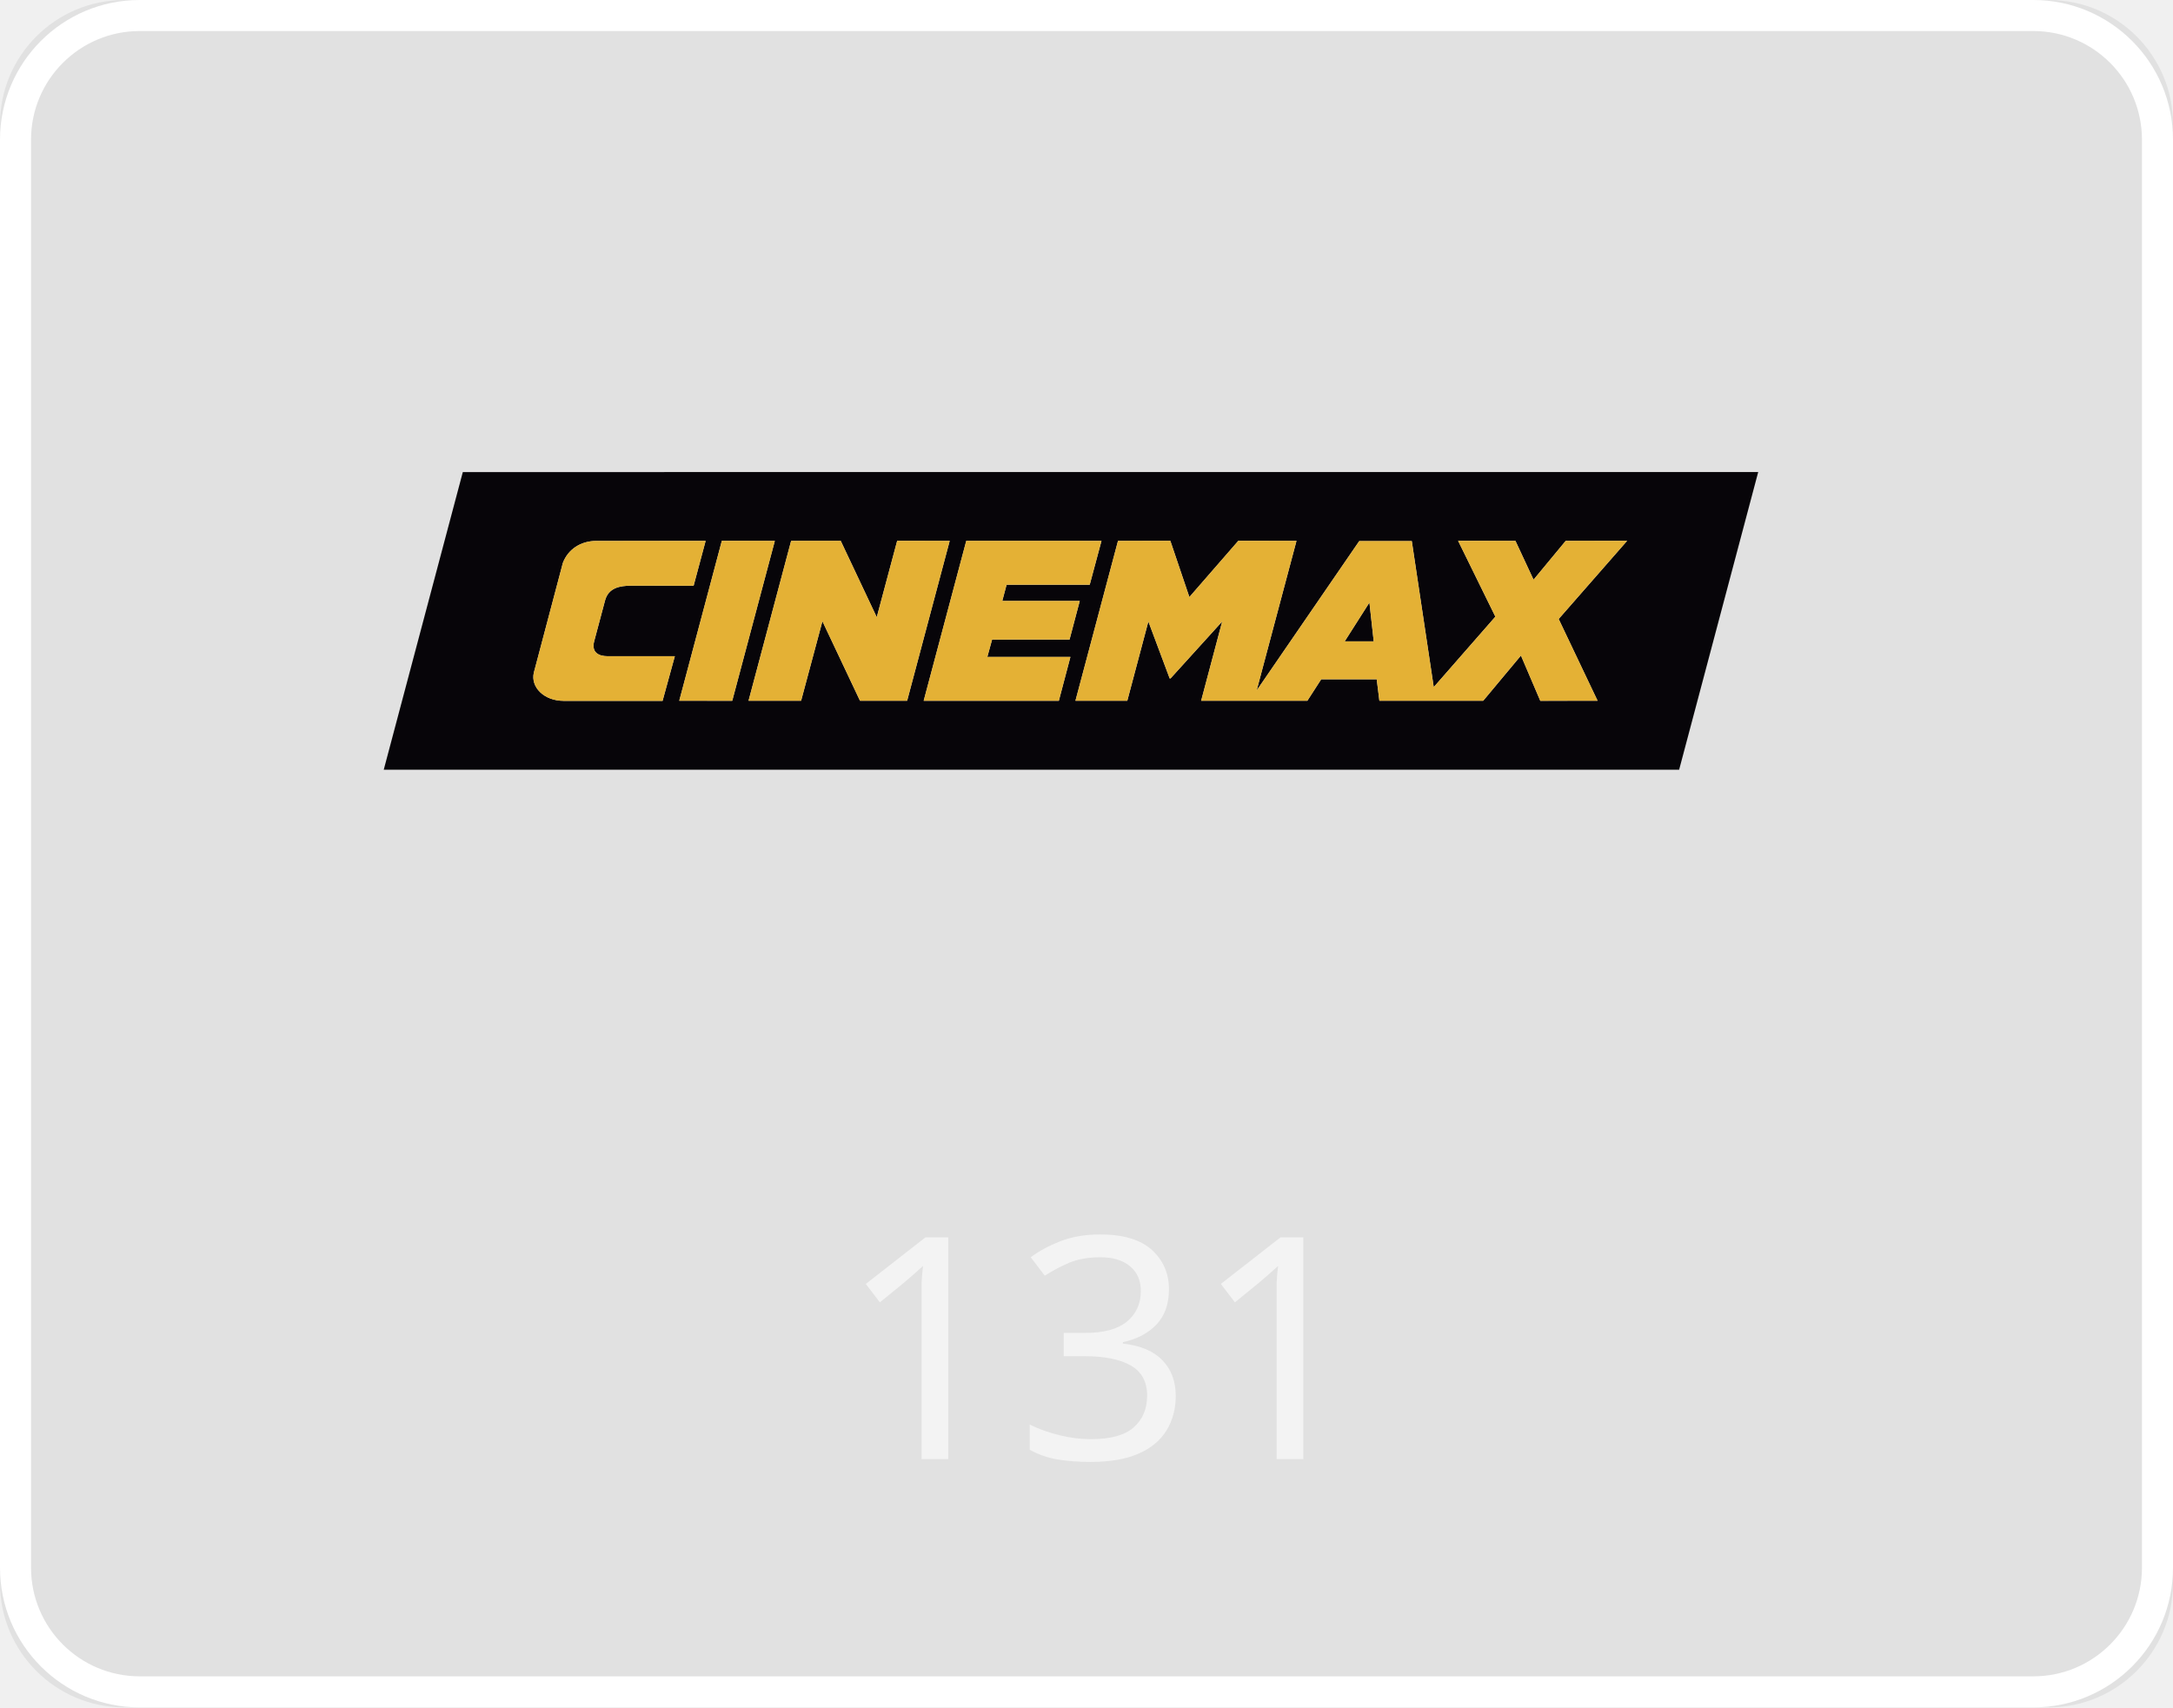
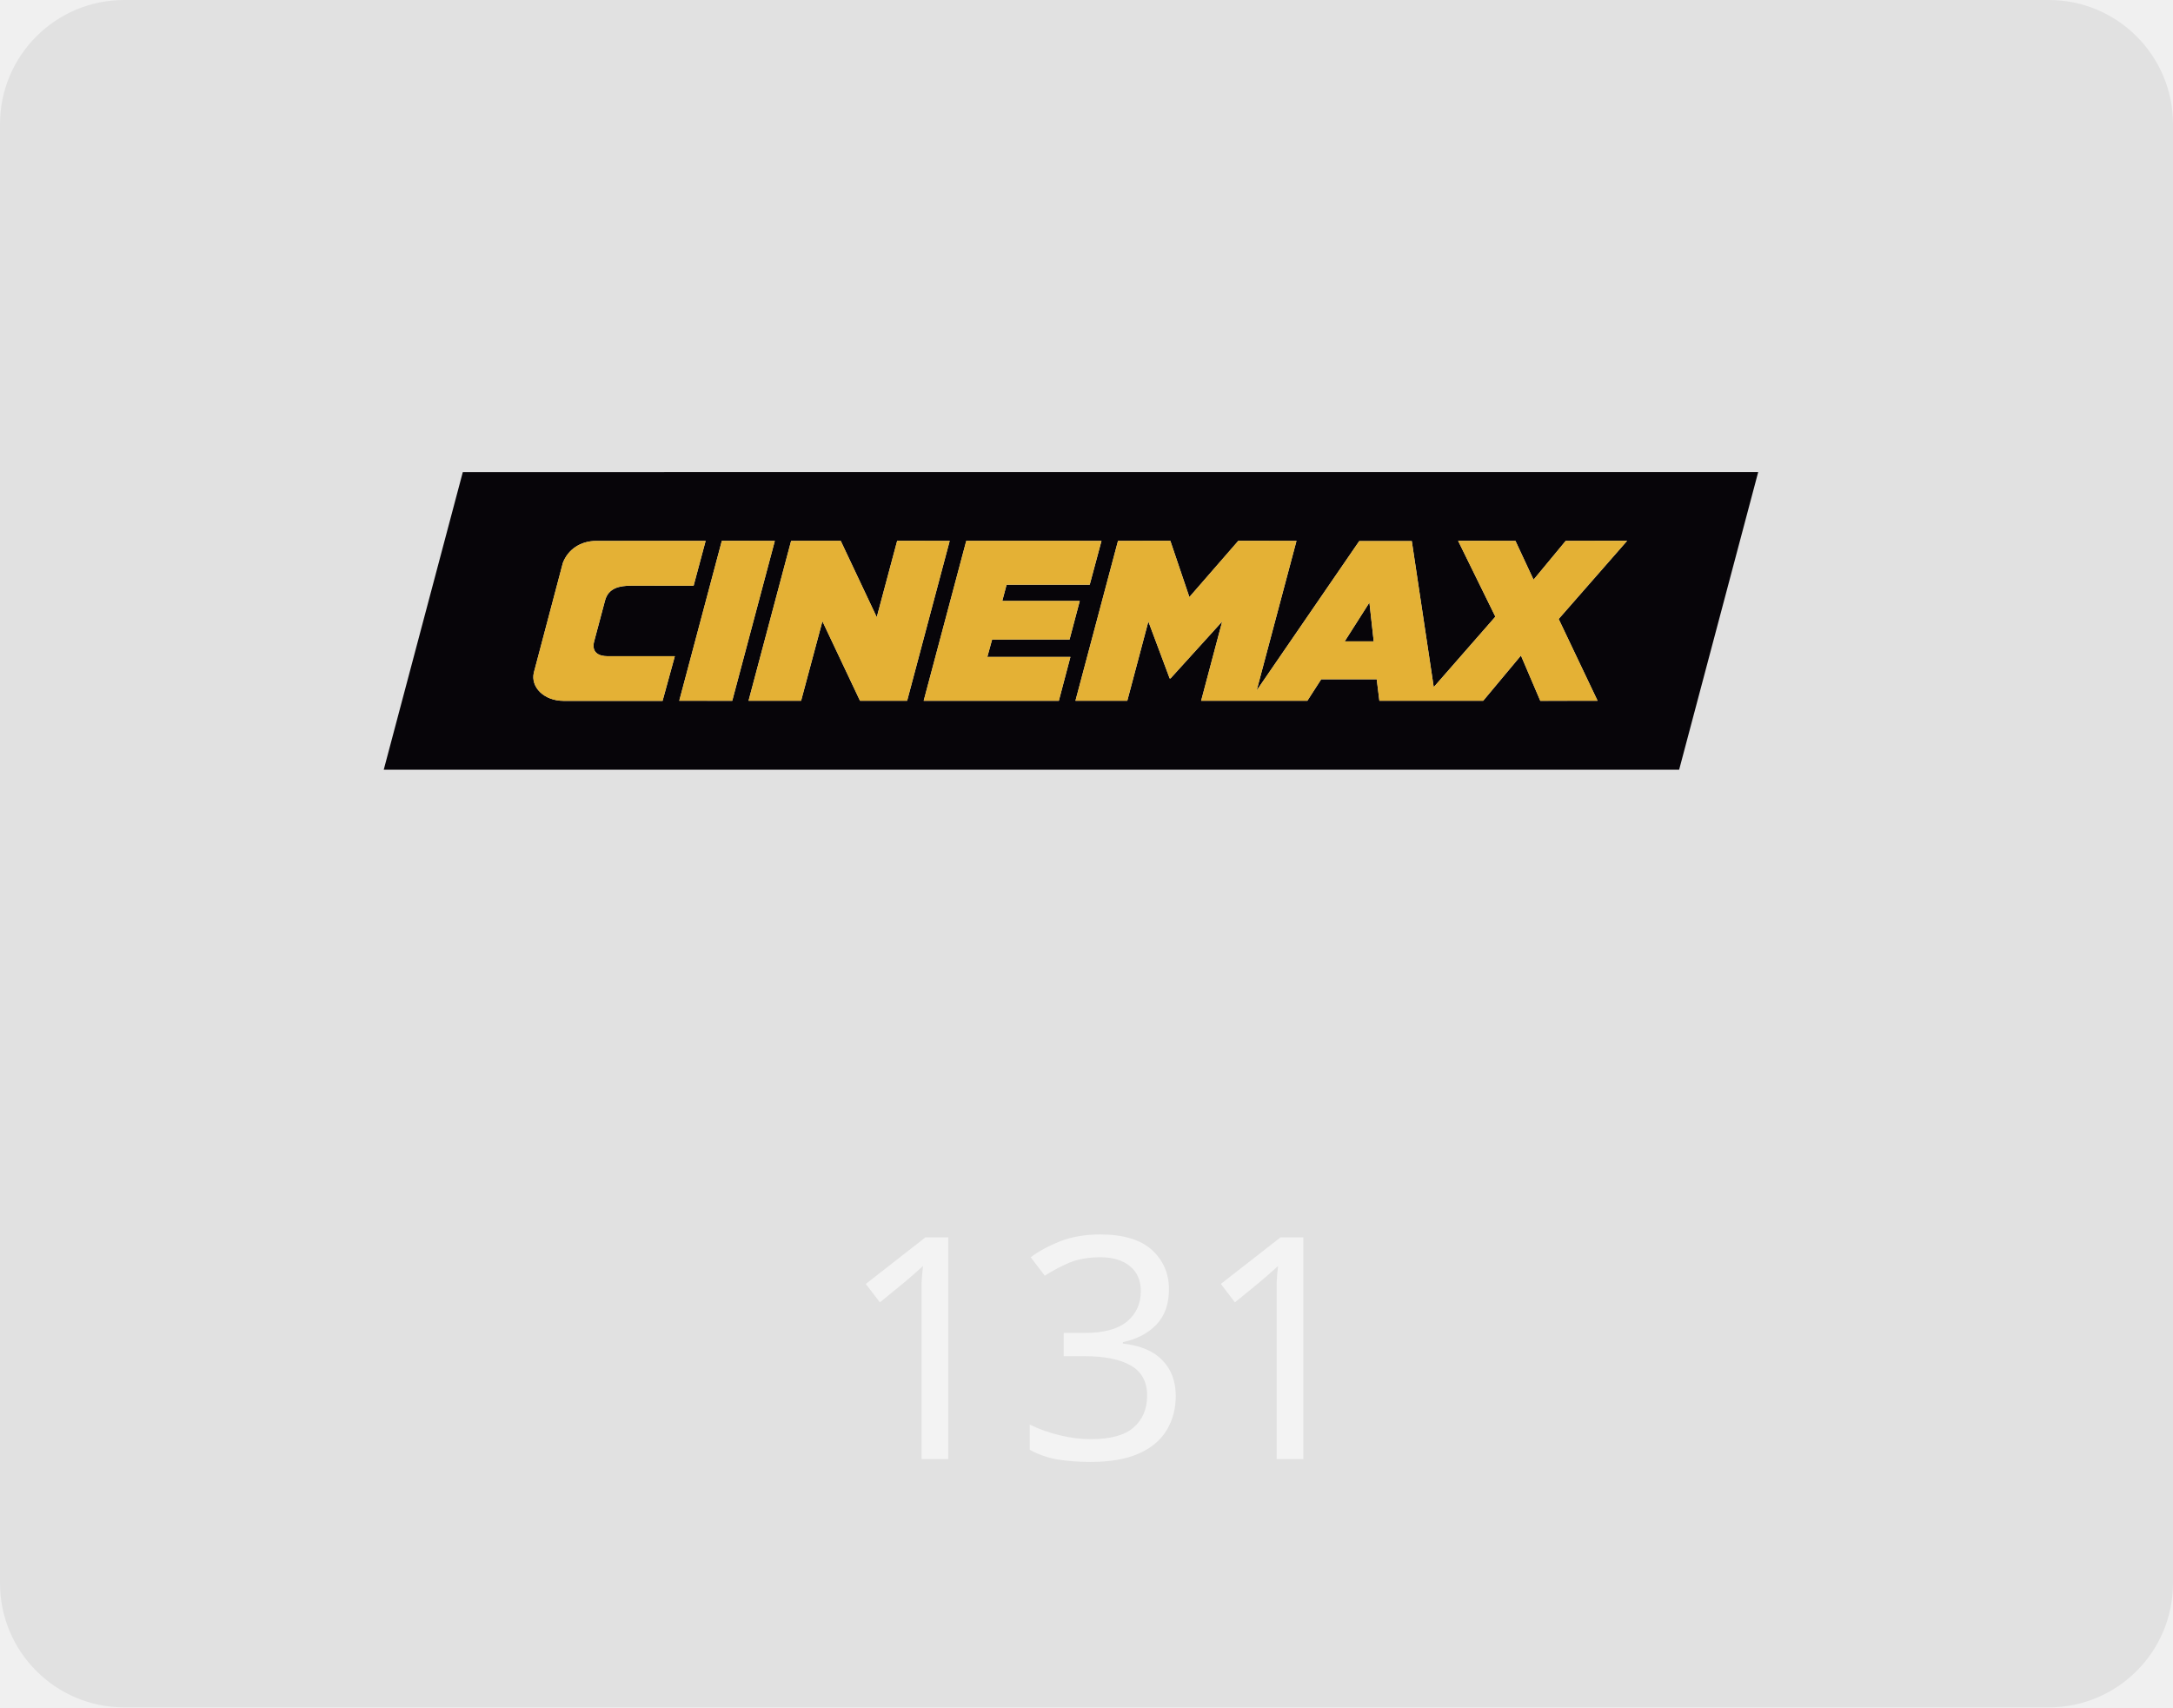
<svg xmlns="http://www.w3.org/2000/svg" xmlns:xlink="http://www.w3.org/1999/xlink" width="70px" height="55px" viewBox="0 0 70 55" version="1.1">
  <defs>
    <rect id="path-1" x="0" y="0" width="70" height="55" rx="4" />
  </defs>
  <g id="Designs" stroke="none" stroke-width="1" fill="none" fill-rule="evenodd">
    <g id="002---MCGL---En-Vivo---Default" transform="translate(-450, -795)">
      <g id="Section-1---Puede-ver" transform="translate(0, 679)">
        <g id="On-Demand-Destacados---x4" transform="translate(40, 116)">
          <g id="Películas">
            <g id="Título-Película---x1">
              <g id="Group" transform="translate(410, 0)">
                <g id="señal-title">
                  <g id="Rectangle" style="mix-blend-mode: overlay;">
                    <use fill="#000204" fill-rule="evenodd" style="mix-blend-mode: multiply;" xlink:href="#path-1" />
-                     <rect stroke="#FFFFFF" stroke-width="1" x="0.5" y="0.5" width="69" height="54" rx="4" />
                  </g>
                  <text id="131" font-family="Poppins-Light, Poppins" font-size="10" font-weight="300" fill="#FFFFFF" fill-opacity="0.6">
                    <tspan x="27" y="47">131</tspan>
                  </text>
                  <g id="2292" transform="translate(12, 15)" fill-rule="nonzero">
                    <path d="M32.114,4.41 L32.252,5.661 L31.318,5.66 L32.114,4.41 Z M44.638,0.206 L42.091,9.794 L0.362,9.794 L2.909,0.207 L44.638,0.206 Z M38.21,4.94 L40.415,2.422 L38.437,2.423 L37.401,3.674 L36.818,2.423 L34.971,2.422 L36.171,4.865 L34.186,7.134 L33.479,2.43 L31.786,2.43 L28.481,7.244 L29.765,2.423 L27.89,2.422 L26.314,4.233 L25.701,2.422 L24.015,2.423 L22.644,7.574 L24.314,7.574 L24.993,5.02 L25.679,6.853 L25.708,6.853 L27.371,5.02 L26.693,7.574 L28.255,7.574 L28.393,7.574 L30.115,7.574 L30.561,6.882 L32.349,6.882 L32.435,7.574 L33.801,7.574 L34.253,7.574 L35.779,7.574 L36.995,6.117 L37.618,7.575 L39.464,7.574 L38.21,4.94 Z M20.287,4.358 L20.426,3.836 L23.104,3.836 L23.483,2.423 L19.127,2.423 L17.755,7.575 L22.109,7.575 L22.482,6.162 L19.805,6.162 L19.959,5.603 L22.454,5.602 L22.783,4.359 L20.287,4.359 L20.287,4.358 Z M12.113,7.574 L13.806,7.574 L14.493,5.013 L15.704,7.574 L17.222,7.574 L18.593,2.423 L16.901,2.422 L16.243,4.881 L15.083,2.423 L13.485,2.423 L12.113,7.574 Z M12.96,2.423 L11.253,2.422 L9.881,7.574 L11.588,7.575 L12.96,2.423 Z M5.196,6.671 C5.091,7.133 5.519,7.576 6.157,7.577 C6.159,7.577 6.159,7.577 6.16,7.577 L9.344,7.577 L9.739,6.138 L7.575,6.139 C7.288,6.139 7.045,6.019 7.141,5.657 L7.489,4.351 C7.596,3.936 7.963,3.867 8.339,3.867 L10.344,3.868 L10.731,2.424 L7.205,2.425 C6.713,2.425 6.3,2.69 6.131,3.135 L5.196,6.671 Z" id="Shape" fill="#070509" />
                    <g id="Group" transform="translate(4.957627, 2.307692)" fill="#E4B135">
                      <polygon id="Shape" points="6.295 0.114 4.923 5.266 6.631 5.266 8.003 0.115" />
                      <polygon id="Shape" points="11.943 0.114 11.286 2.573 10.125 0.114 8.527 0.115 7.156 5.266 8.849 5.266 9.535 2.705 10.746 5.266 12.264 5.266 13.636 0.115" />
                      <path d="M2.183,3.348 L2.531,2.043 C2.638,1.627 3.005,1.558 3.381,1.559 L5.386,1.56 L5.773,0.116 L2.247,0.117 C1.756,0.117 1.343,0.381 1.174,0.826 L0.238,4.363 C0.133,4.825 0.561,5.268 1.199,5.269 C1.201,5.269 1.201,5.269 1.202,5.269 L4.386,5.269 L4.781,3.83 L2.617,3.831 C2.33,3.83 2.088,3.71 2.183,3.348 Z" id="Shape" />
                      <polygon id="Shape" points="15.001 3.294 17.496 3.293 17.825 2.05 15.329 2.05 15.468 1.527 18.146 1.527 18.525 0.115 14.169 0.114 12.797 5.266 17.151 5.266 17.524 3.853 14.848 3.853" />
                      <path d="M33.479,0.115 L32.443,1.366 L31.86,0.115 L30.013,0.114 L31.213,2.557 L29.228,4.826 L28.521,0.122 L26.828,0.122 L23.523,4.936 L24.807,0.115 L22.932,0.114 L21.356,1.925 L20.743,0.114 L19.057,0.115 L17.686,5.266 L19.356,5.266 L20.035,2.712 L20.721,4.545 L20.75,4.545 L22.413,2.712 L21.735,5.266 L23.297,5.266 L23.435,5.266 L25.157,5.266 L25.603,4.574 L27.391,4.574 L27.477,5.266 L28.843,5.266 L29.295,5.266 L30.821,5.266 L32.037,3.809 L32.66,5.267 L34.506,5.266 L33.253,2.631 L35.457,0.114 L33.479,0.115 Z M26.361,3.352 L27.156,2.102 L27.295,3.353 L26.361,3.352 Z" id="Shape" />
                    </g>
                  </g>
                </g>
              </g>
            </g>
          </g>
        </g>
      </g>
    </g>
  </g>
</svg>
